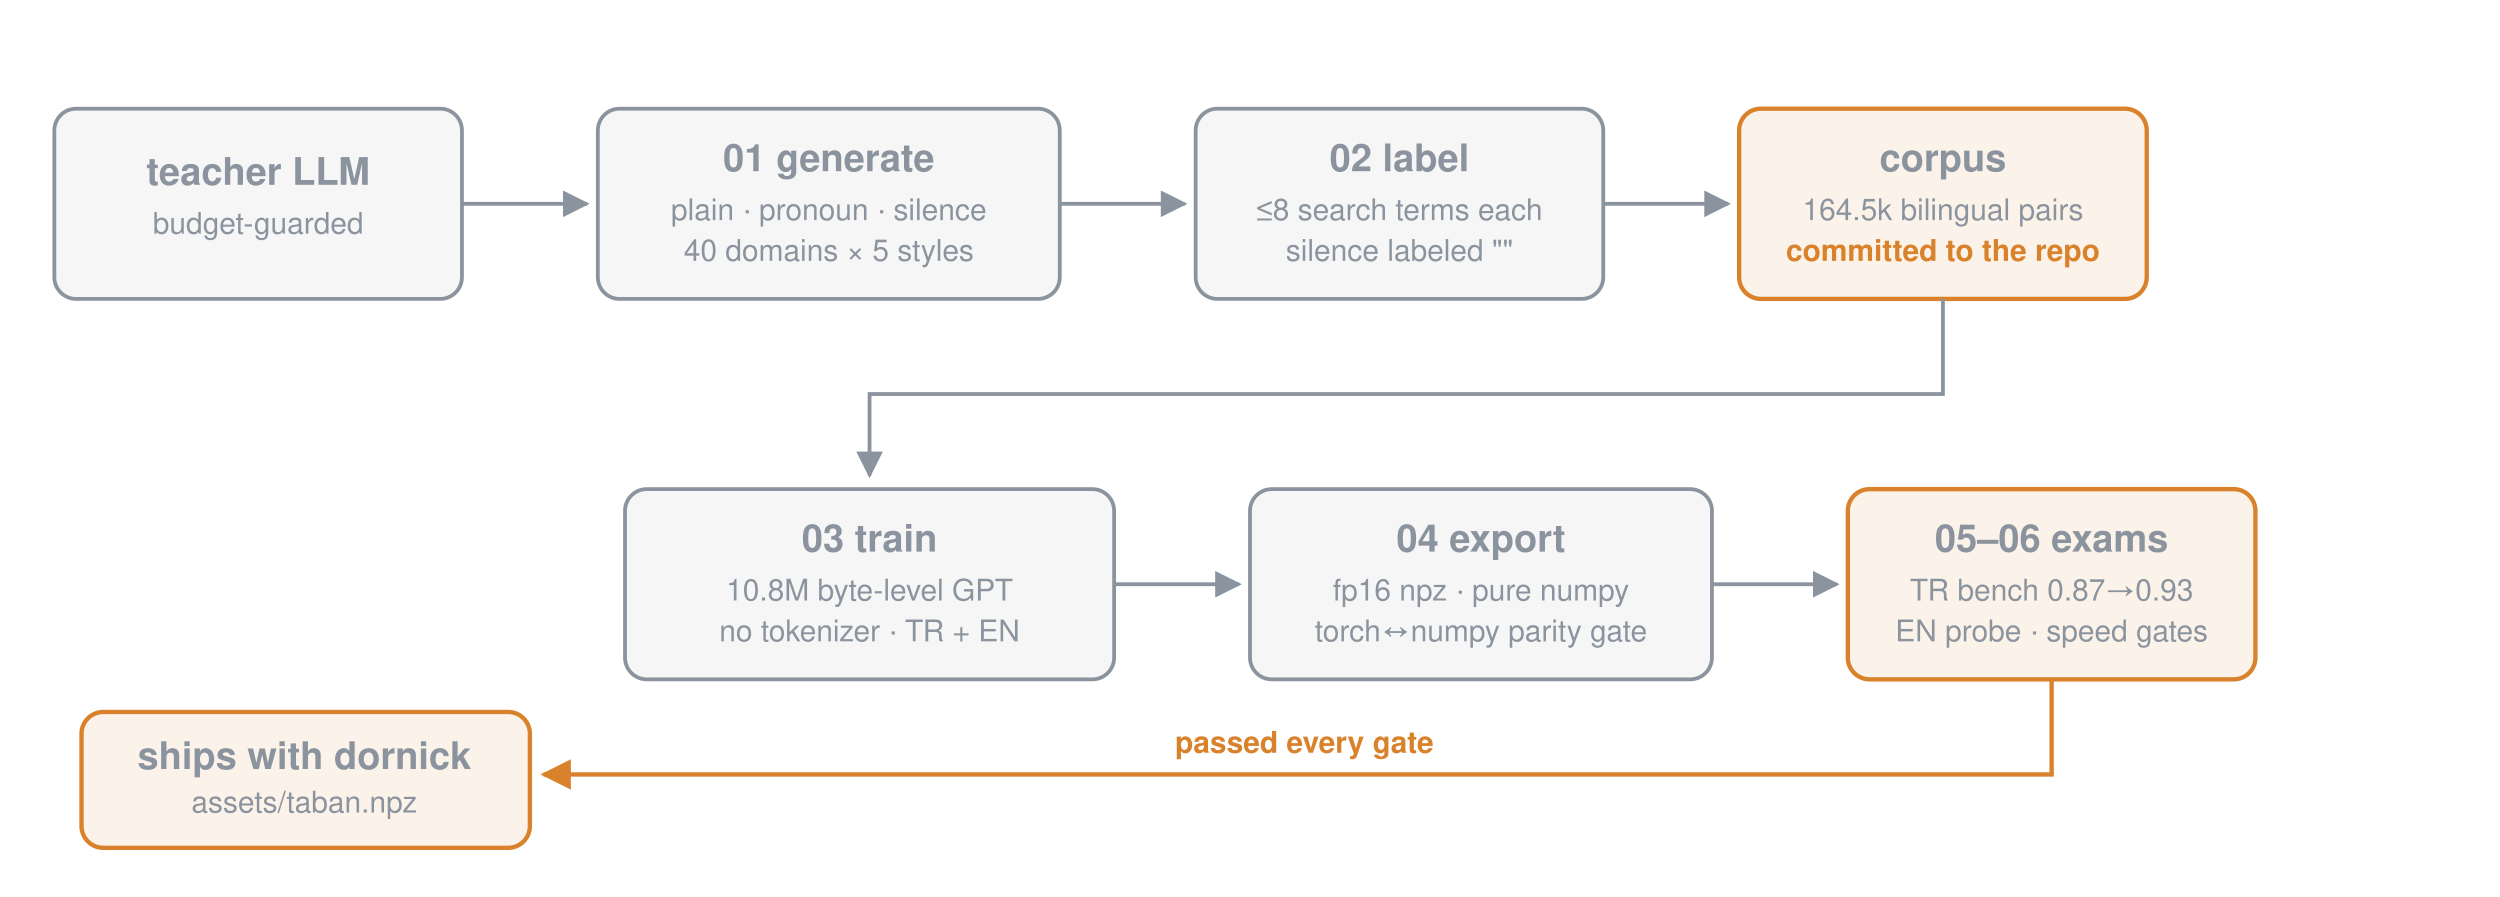
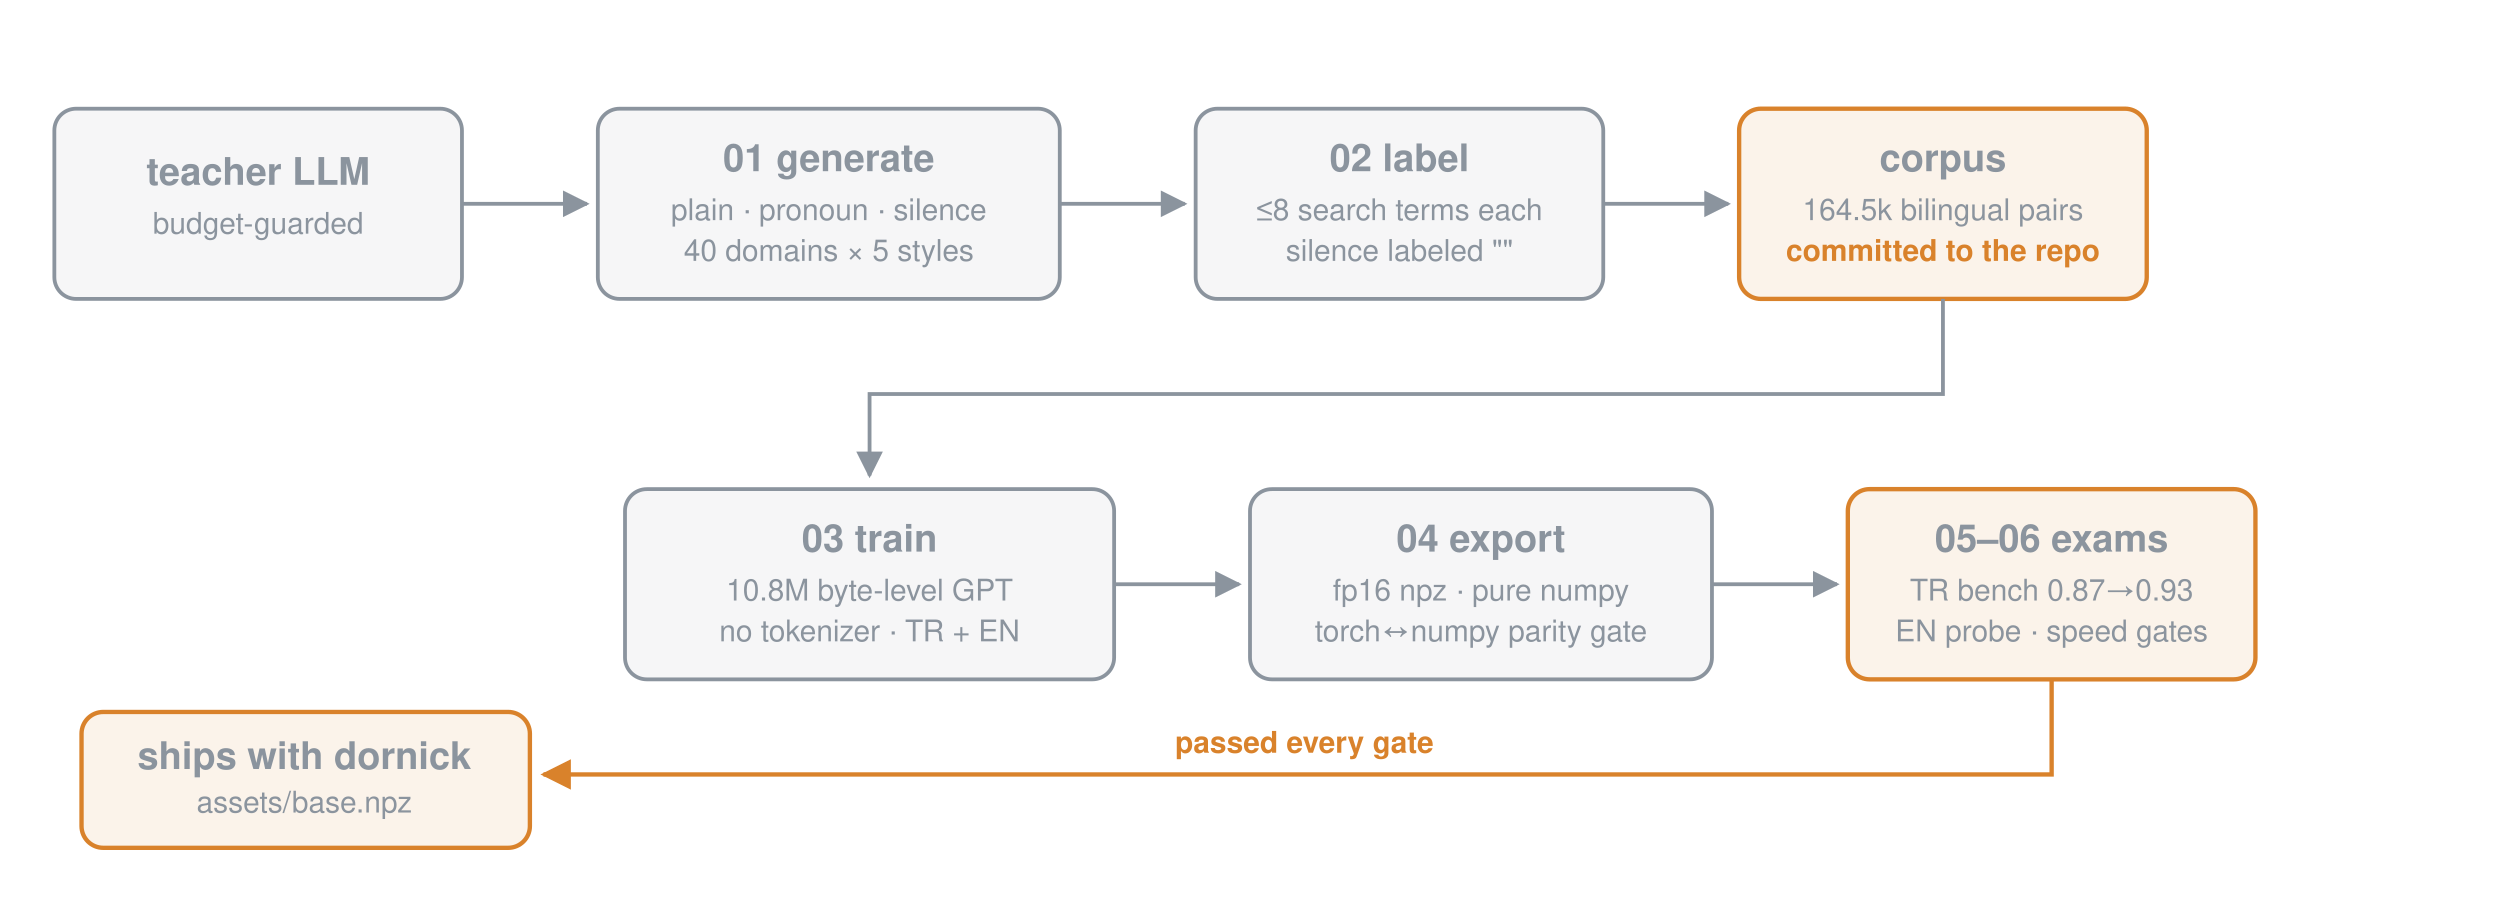
<svg xmlns="http://www.w3.org/2000/svg" viewBox="0 0 920 330" font-family="Segoe UI, Helvetica, Arial, sans-serif">
  <defs>
    <marker id="ok3" viewBox="0 0 10 10" refX="9" refY="5" markerWidth="7" markerHeight="7" orient="auto-start-reverse">
      <path d="M0 0 L10 5 L0 10 z" fill="#8b949e" />
    </marker>
    <marker id="ok3a" viewBox="0 0 10 10" refX="9" refY="5" markerWidth="7" markerHeight="7" orient="auto-start-reverse">
      <path d="M0 0 L10 5 L0 10 z" fill="#d9822b" />
    </marker>
  </defs>
  <style>
    .kutu { fill: rgba(139,148,158,0.08); stroke: #8b949e; stroke-width: 1.4; }
    .vurgu { fill: rgba(217,130,43,0.10); stroke: #d9822b; stroke-width: 1.6; }
    .baslik { fill: #8b949e; font-size: 14px; font-weight: 600; }
    .not { fill: #8b949e; font-size: 11px; }
    .amber { fill: #d9822b; font-size: 11px; font-weight: 600; }
    .cizgi { stroke: #8b949e; stroke-width: 1.4; fill: none; marker-end: url(#ok3); }
    .acizgi { stroke: #d9822b; stroke-width: 1.6; fill: none; marker-end: url(#ok3a); }
  </style>
  <rect class="kutu" x="20" y="40" width="150" height="70" rx="8" />
  <text class="baslik" x="95" y="68" text-anchor="middle">teacher LLM</text>
  <text class="not" x="95" y="86" text-anchor="middle">budget-guarded</text>
  <line class="cizgi" x1="170" y1="75" x2="216" y2="75" />
  <rect class="kutu" x="220" y="40" width="170" height="70" rx="8" />
  <text class="baslik" x="305" y="63" text-anchor="middle">01 generate</text>
  <text class="not" x="305" y="81" text-anchor="middle">plain · pronoun · silence</text>
  <text class="not" x="305" y="96" text-anchor="middle">40 domains × 5 styles</text>
  <line class="cizgi" x1="390" y1="75" x2="436" y2="75" />
  <rect class="kutu" x="440" y="40" width="150" height="70" rx="8" />
  <text class="baslik" x="515" y="63" text-anchor="middle">02 label</text>
  <text class="not" x="515" y="81" text-anchor="middle">≤8 search terms each</text>
  <text class="not" x="515" y="96" text-anchor="middle">silence labeled ""</text>
  <line class="cizgi" x1="590" y1="75" x2="636" y2="75" />
  <rect class="kutu vurgu" x="640" y="40" width="150" height="70" rx="8" />
  <text class="baslik" x="715" y="63" text-anchor="middle">corpus</text>
  <text class="not" x="715" y="81" text-anchor="middle">164.5k bilingual pairs</text>
  <text class="amber" x="715" y="96" text-anchor="middle">committed to the repo</text>
  <path class="cizgi" d="M715 110 V 145 H 320 V 175" />
  <rect class="kutu" x="230" y="180" width="180" height="70" rx="8" />
  <text class="baslik" x="320" y="203" text-anchor="middle">03 train</text>
  <text class="not" x="320" y="221" text-anchor="middle">10.8M byte-level GPT</text>
  <text class="not" x="320" y="236" text-anchor="middle">no tokenizer · TR + EN</text>
  <line class="cizgi" x1="410" y1="215" x2="456" y2="215" />
  <rect class="kutu" x="460" y="180" width="170" height="70" rx="8" />
  <text class="baslik" x="545" y="203" text-anchor="middle">04 export</text>
  <text class="not" x="545" y="221" text-anchor="middle">fp16 npz · pure numpy</text>
  <text class="not" x="545" y="236" text-anchor="middle">torch↔numpy parity gate</text>
  <line class="cizgi" x1="630" y1="215" x2="676" y2="215" />
  <rect class="kutu vurgu" x="680" y="180" width="150" height="70" rx="8" />
  <text class="baslik" x="755" y="203" text-anchor="middle">05–06 exams</text>
  <text class="not" x="755" y="221" text-anchor="middle">TR bench 0.87→0.93</text>
  <text class="not" x="755" y="236" text-anchor="middle">EN probe · speed gates</text>
  <path class="acizgi" d="M755 250 V 285 H 200" />
  <rect class="kutu vurgu" x="30" y="262" width="165" height="50" rx="8" />
  <text class="baslik" x="112" y="283" text-anchor="middle">ships with dornick</text>
-   <text class="not" x="112" y="299" text-anchor="middle">assets/taban.npz</text>
+   <text class="not" x="112" y="299" text-anchor="middle">assets/base.npz</text>
  <text class="amber" x="480" y="277" text-anchor="middle">passed every gate</text>
</svg>
